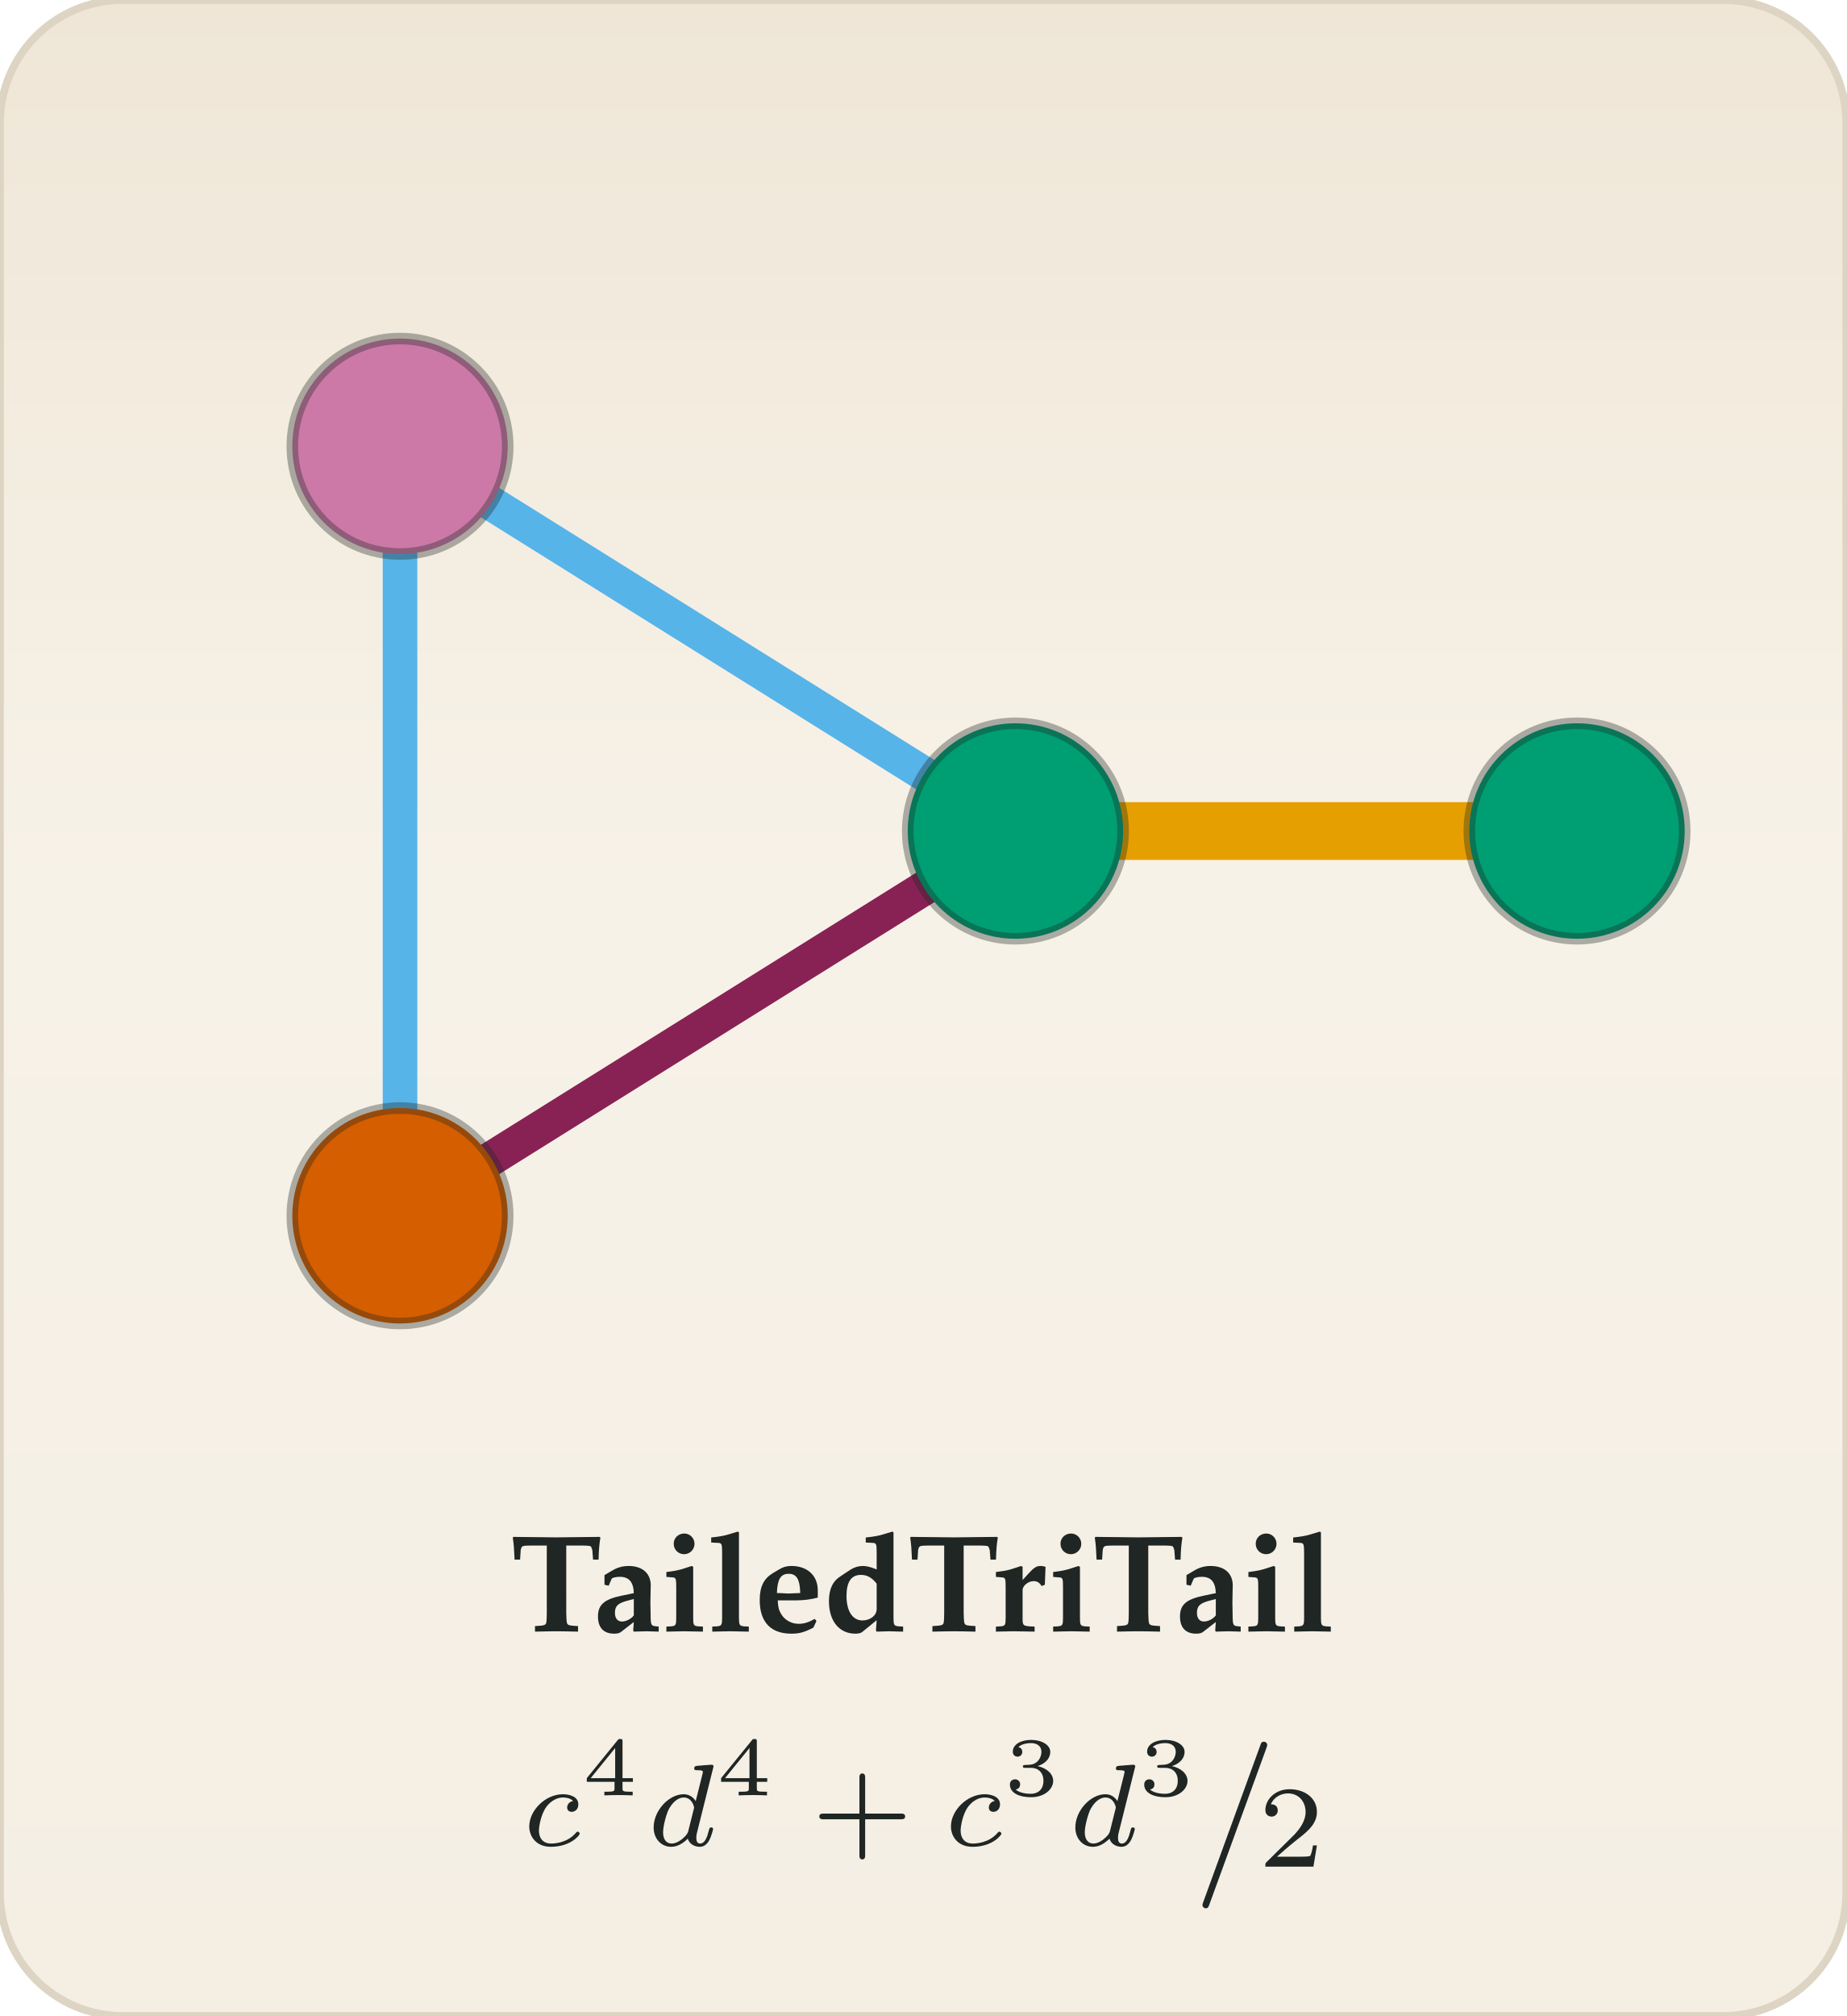
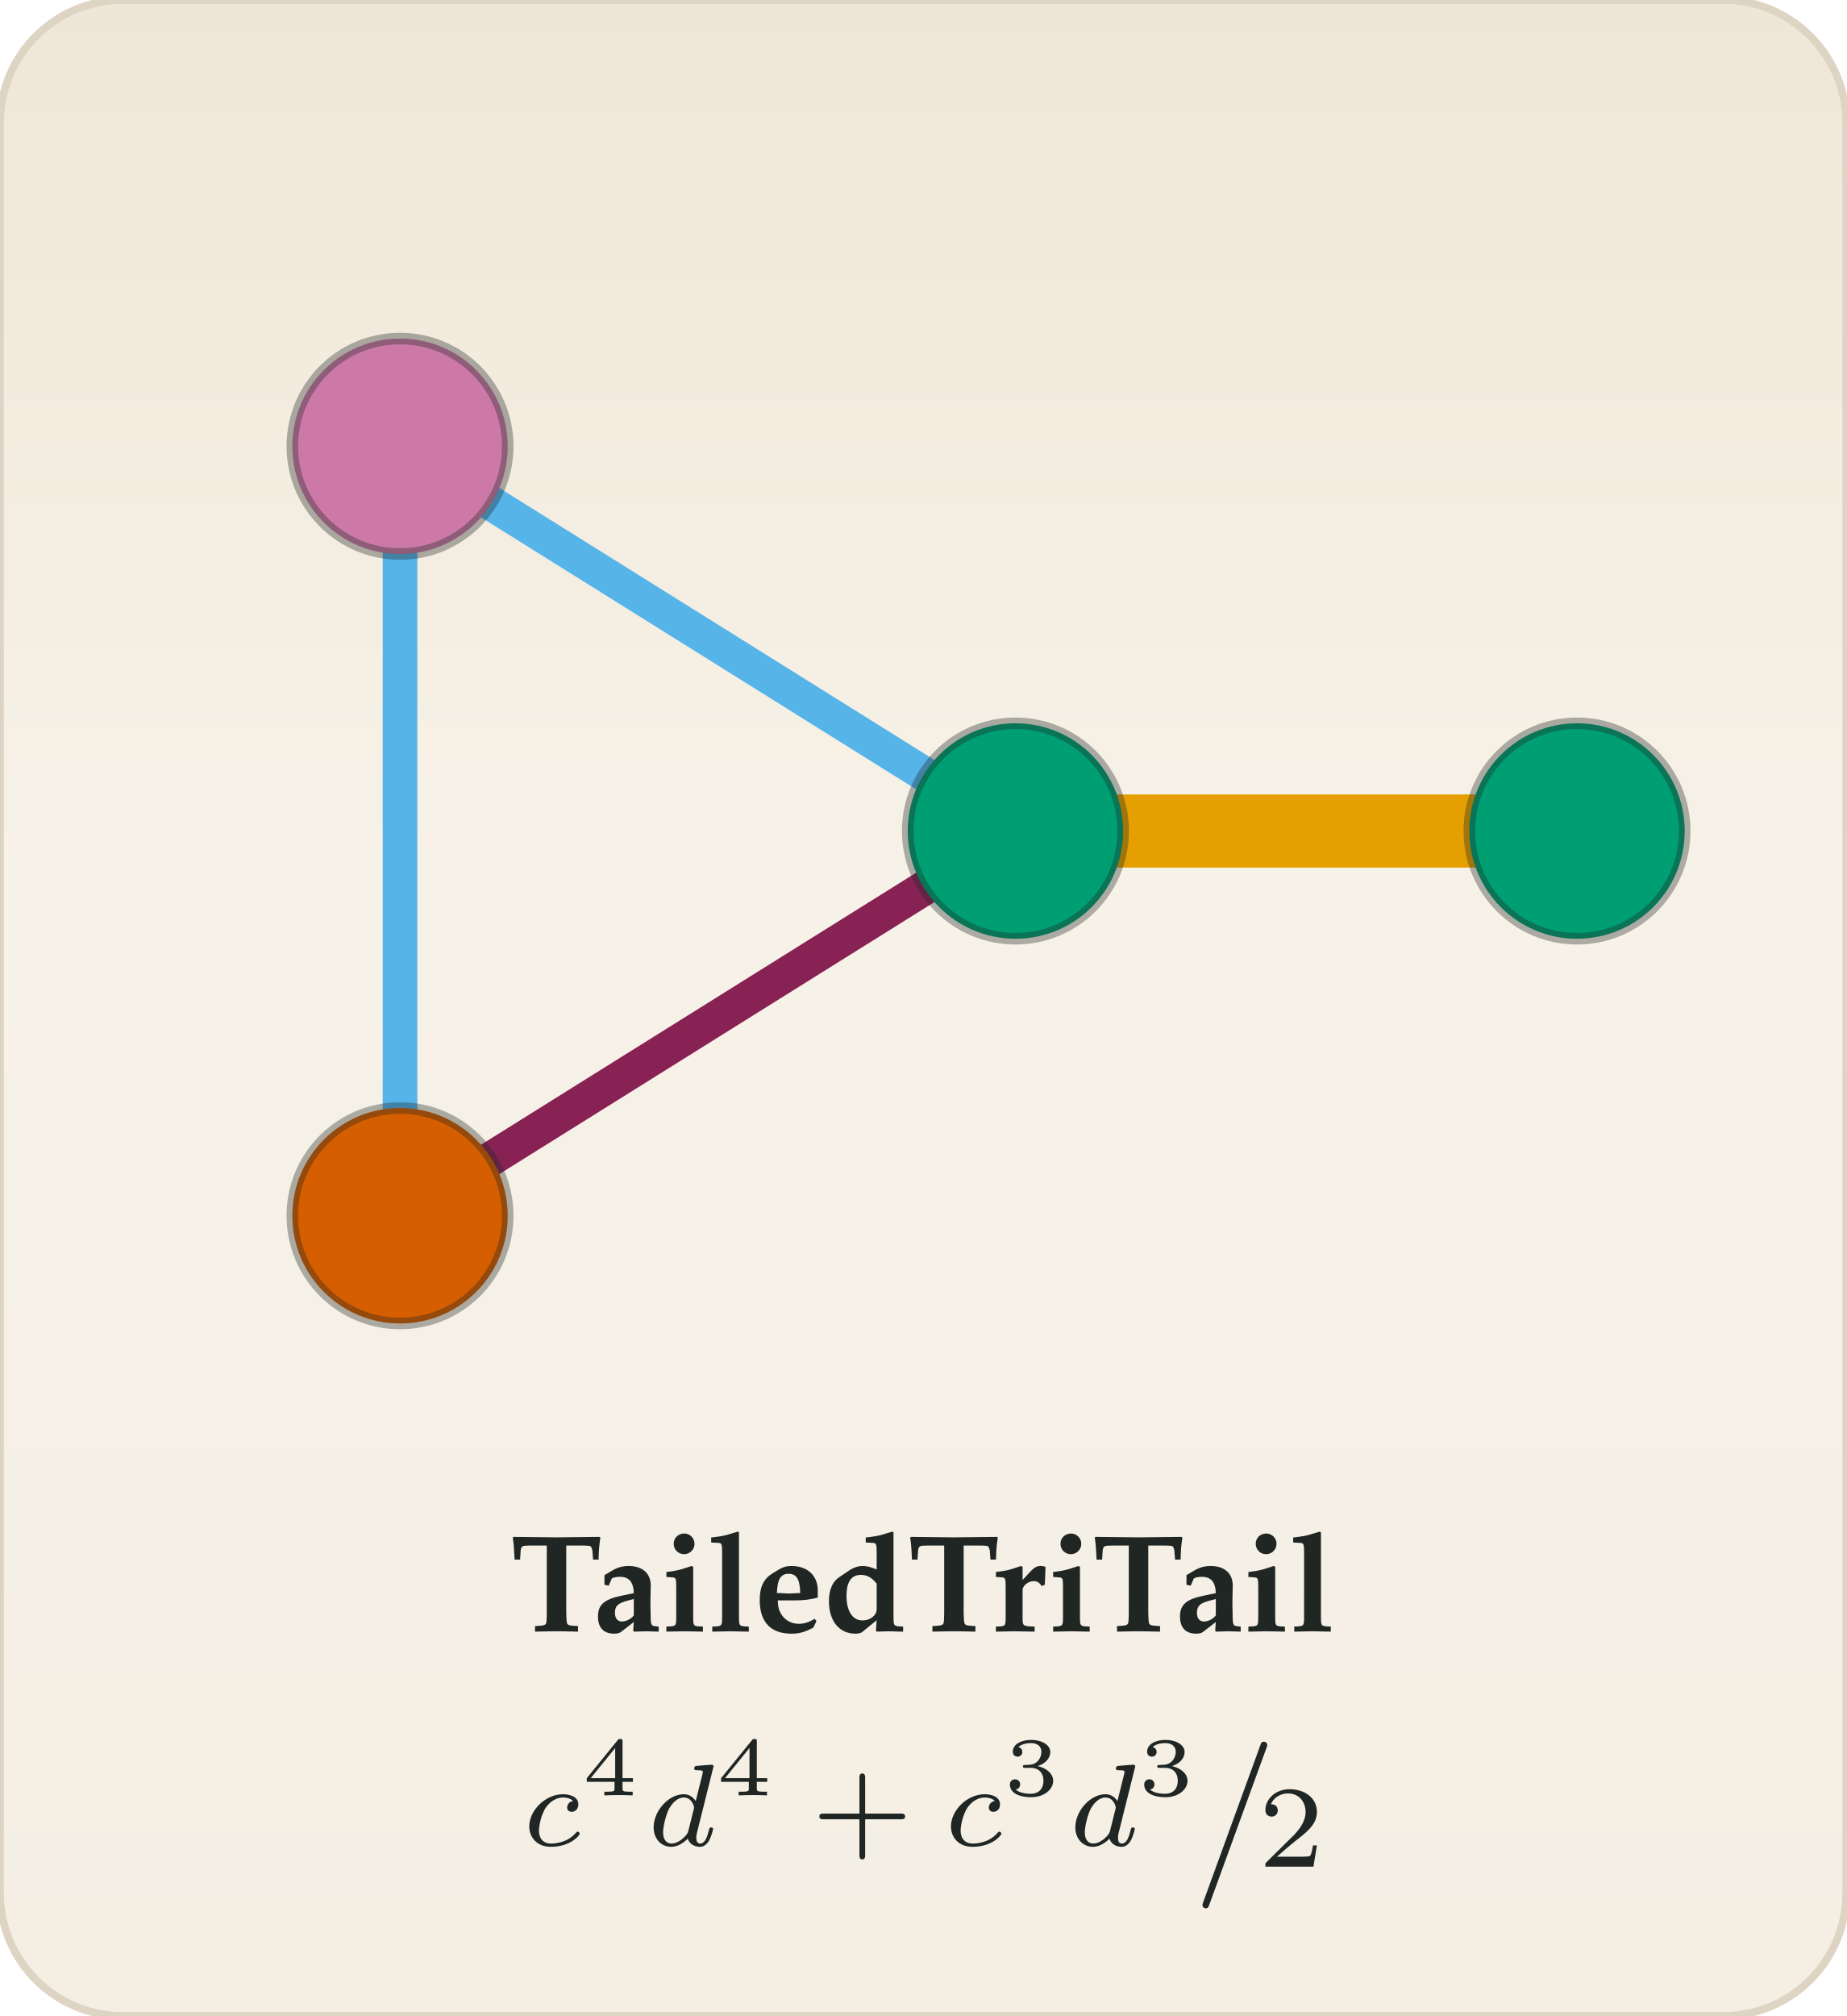
<svg xmlns="http://www.w3.org/2000/svg" xmlns:xlink="http://www.w3.org/1999/xlink" viewBox="0 0 240 262" width="240" height="262" role="img" aria-label="TailedTriTail (orbit 6)">
  <defs>
    <linearGradient id="paper" x1="0" y1="0" x2="0" y2="262" gradientUnits="userSpaceOnUse">
      <stop offset="0" stop-color="#efe6d7" />
      <stop offset="0.44" stop-color="#f7f2e8" />
      <stop offset="1" stop-color="#f4eee3" />
    </linearGradient>
  </defs>
  <rect width="240" height="262" rx="16" fill="url(#paper)" stroke="#ddd4c3" stroke-width="1" />
  <line x1="52.0" y1="58.0" x2="52.0" y2="158.0" stroke="#56B4E9" stroke-width="4.5" stroke-linecap="round" />
  <line x1="52.0" y1="158.0" x2="132.0" y2="108.0" stroke="#882255" stroke-width="4.5" stroke-linecap="round" />
  <line x1="52.0" y1="58.0" x2="132.0" y2="108.0" stroke="#56B4E9" stroke-width="4.5" stroke-linecap="round" />
-   <line x1="132.0" y1="108.0" x2="205.0" y2="108.0" stroke="#E69F00" stroke-width="7.5" stroke-linecap="round" />
+   <line x1="132.0" y1="108.0" x2="205.0" y2="108.0" stroke="#E69F00" stroke-width="9.5" stroke-linecap="round" />
  <circle cx="52.0" cy="58.0" r="14" fill="#CC79A7" stroke="#1f2624" stroke-width="1.5" stroke-opacity="0.35" />
  <circle cx="52.0" cy="158.0" r="14" fill="#D55E00" stroke="#1f2624" stroke-width="1.5" stroke-opacity="0.35" />
  <circle cx="132.0" cy="108.0" r="14" fill="#009E73" stroke="#1f2624" stroke-width="1.5" stroke-opacity="0.35" />
  <circle cx="205.0" cy="108.0" r="14" fill="#009E73" stroke="#1f2624" stroke-width="1.5" stroke-opacity="0.35" />
  <text x="120.0" y="212" text-anchor="middle" font-family="Iowan Old Style, Palatino Linotype, Book Antiqua, Georgia, serif" font-size="18" font-weight="600" fill="#1f2624">TailedTriTail</text>
  <svg x="68.80" y="226.00" width="102.39" height="22.00" viewBox="-69.575 -70.17 47.123 10.125" overflow="visible">
    <g fill="#1f2624">
      <defs>
        <path id="f6_g0-61" d="M4.374-7.093C4.423-7.223 4.423-7.263 4.423-7.273C4.423-7.382 4.334-7.472 4.224-7.472C4.154-7.472 4.085-7.442 4.055-7.382L.598 2.112C.548 2.242 .548 2.281 .548 2.291C.548 2.401 .638 2.491 .747 2.491C.877 2.491 .907 2.421 .966 2.252L4.374-7.093Z" />
        <path id="f6_g2-43" d="M3.229-1.576H5.363C5.454-1.576 5.621-1.576 5.621-1.743C5.621-1.918 5.461-1.918 5.363-1.918H3.229V-4.059C3.229-4.149 3.229-4.317 3.062-4.317C2.887-4.317 2.887-4.156 2.887-4.059V-1.918H.746C.656-1.918 .488-1.918 .488-1.75C.488-1.576 .649-1.576 .746-1.576H2.887V.565C2.887 .656 2.887 .823 3.055 .823C3.229 .823 3.229 .663 3.229 .565V-1.576Z" />
        <path id="f6_g2-50" d="M3.522-1.269H3.285C3.264-1.116 3.194-.704 3.103-.635C3.048-.593 2.511-.593 2.413-.593H1.13C1.862-1.241 2.106-1.437 2.525-1.764C3.041-2.176 3.522-2.608 3.522-3.271C3.522-4.115 2.783-4.631 1.89-4.631C1.025-4.631 .439-4.024 .439-3.382C.439-3.027 .739-2.992 .809-2.992C.976-2.992 1.179-3.11 1.179-3.361C1.179-3.487 1.13-3.731 .767-3.731C.983-4.226 1.458-4.38 1.785-4.38C2.483-4.38 2.845-3.836 2.845-3.271C2.845-2.664 2.413-2.183 2.19-1.932L.509-.272C.439-.209 .439-.195 .439 0H3.313L3.522-1.269Z" />
        <path id="f6_g3-51" d="M1.644-1.649C2.102-1.649 2.406-1.365 2.406-.872C2.406-.364 2.092-.095 1.649-.095C1.594-.095 1.001-.095 .747-.354C.951-.384 1.011-.538 1.011-.658C1.011-.842 .872-.961 .707-.961C.548-.961 .399-.857 .399-.648C.399-.13 .986 .11 1.664 .11C2.481 .11 2.989-.384 2.989-.867C2.989-1.275 2.625-1.624 2.057-1.753C2.655-1.948 2.814-2.326 2.814-2.605C2.814-3.014 2.306-3.318 1.679-3.318C1.066-3.318 .573-3.059 .573-2.61C.573-2.376 .762-2.316 .857-2.316C1.001-2.316 1.141-2.421 1.141-2.6C1.141-2.715 1.081-2.854 .902-2.884C1.116-3.113 1.559-3.128 1.664-3.128C2.027-3.128 2.286-2.944 2.286-2.605C2.286-2.316 2.097-1.863 1.574-1.833C1.435-1.828 1.415-1.823 1.285-1.818C1.23-1.813 1.176-1.808 1.176-1.733C1.176-1.649 1.225-1.649 1.315-1.649H1.644Z" />
        <path id="f6_g3-52" d="M3.073-.812V-1.031H2.451V-3.223C2.451-3.342 2.446-3.372 2.316-3.372C2.217-3.372 2.212-3.367 2.157-3.298L.314-1.031V-.812H1.973V-.423C1.973-.269 1.973-.219 1.539-.219H1.365V0C1.599-.01 1.923-.02 2.212-.02S2.819-.01 3.059 0V-.219H2.884C2.451-.219 2.451-.269 2.451-.423V-.812H3.073ZM2.012-2.834V-1.031H.548L2.012-2.834Z" />
        <path id="f6_g1-99" d="M3.055-2.671C2.803-2.629 2.699-2.434 2.699-2.28C2.699-2.092 2.845-2.022 2.971-2.022C3.124-2.022 3.368-2.134 3.368-2.469C3.368-2.943 2.824-3.075 2.448-3.075C1.402-3.075 .432-2.113 .432-1.144C.432-.544 .851 .07 1.723 .07C2.901 .07 3.452-.621 3.452-.718C3.452-.76 3.389-.837 3.333-.837C3.292-.837 3.278-.823 3.222-.767C2.678-.126 1.862-.126 1.736-.126C1.234-.126 1.011-.467 1.011-.9C1.011-1.102 1.109-1.862 1.471-2.343C1.736-2.685 2.099-2.88 2.448-2.88C2.545-2.88 2.88-2.866 3.055-2.671Z" />
        <path id="f6_g1-100" d="M3.982-4.631C3.989-4.645 4.01-4.735 4.01-4.742C4.01-4.777 3.982-4.84 3.898-4.84C3.759-4.84 3.18-4.784 3.006-4.77C2.95-4.763 2.852-4.756 2.852-4.61C2.852-4.512 2.95-4.512 3.034-4.512C3.368-4.512 3.368-4.463 3.368-4.407C3.368-4.359 3.354-4.317 3.34-4.254L2.943-2.664C2.797-2.894 2.559-3.075 2.225-3.075C1.332-3.075 .425-2.092 .425-1.088C.425-.411 .879 .07 1.478 .07C1.855 .07 2.19-.146 2.469-.418C2.601 0 3.006 .07 3.187 .07C3.438 .07 3.612-.084 3.738-.3C3.891-.572 3.982-.969 3.982-.997C3.982-1.088 3.891-1.088 3.87-1.088C3.773-1.088 3.766-1.06 3.717-.872C3.633-.537 3.501-.126 3.208-.126C3.027-.126 2.978-.279 2.978-.467C2.978-.6 2.992-.663 3.013-.753L3.982-4.631ZM2.497-.872C2.448-.676 2.294-.537 2.141-.404C2.078-.349 1.799-.126 1.499-.126C1.241-.126 .99-.307 .99-.802C.99-1.172 1.193-1.939 1.353-2.218C1.674-2.776 2.029-2.88 2.225-2.88C2.713-2.88 2.845-2.35 2.845-2.273C2.845-2.246 2.831-2.197 2.824-2.176L2.497-.872Z" />
      </defs>
      <g id="f6_page">
        <use x="-70.007" y="-63.791" xlink:href="#f6_g1-99" />
        <use x="-66.447" y="-66.797" xlink:href="#f6_g3-52" />
        <use x="-62.559" y="-63.791" xlink:href="#f6_g1-100" />
        <use x="-58.412" y="-66.797" xlink:href="#f6_g3-52" />
        <use x="-52.709" y="-63.791" xlink:href="#f6_g2-43" />
        <use x="-44.779" y="-63.791" xlink:href="#f6_g1-99" />
        <use x="-41.219" y="-66.797" xlink:href="#f6_g3-51" />
        <use x="-37.33" y="-63.791" xlink:href="#f6_g1-100" />
        <use x="-33.183" y="-66.797" xlink:href="#f6_g3-51" />
        <use x="-29.848" y="-62.535" xlink:href="#f6_g0-61" />
        <use x="-25.974" y="-62.535" xlink:href="#f6_g2-50" />
      </g>
    </g>
  </svg>
</svg>
